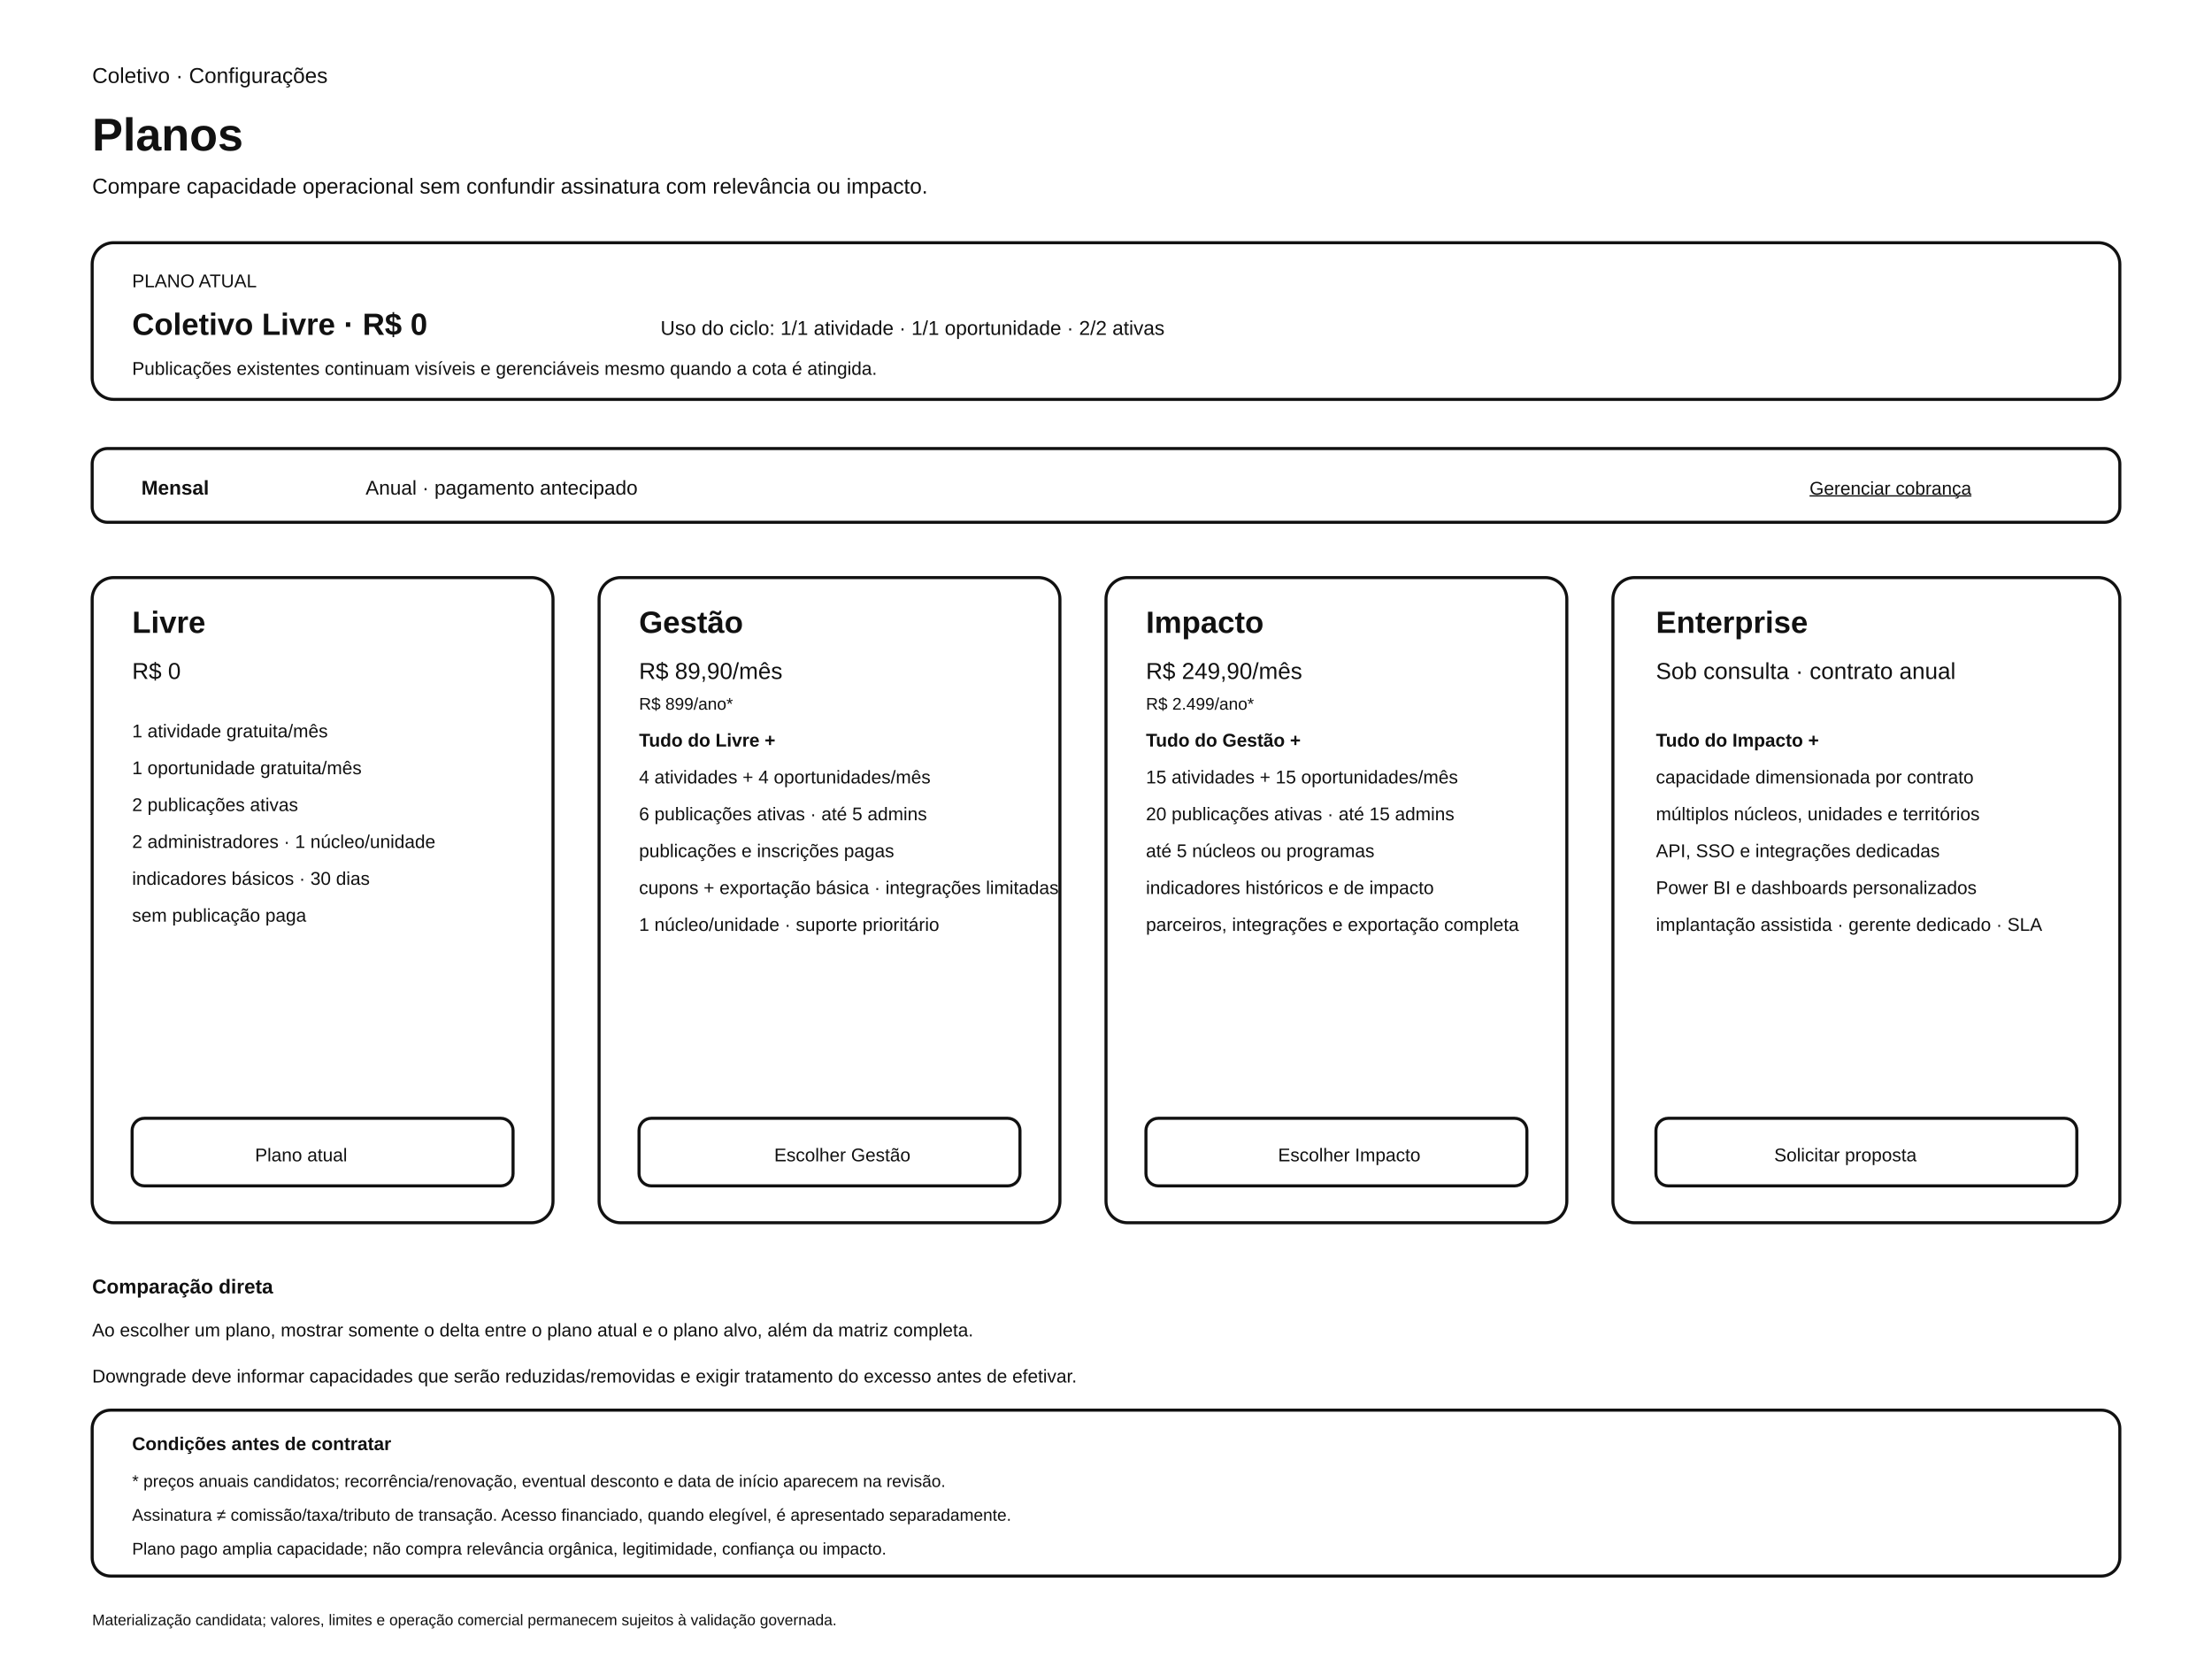
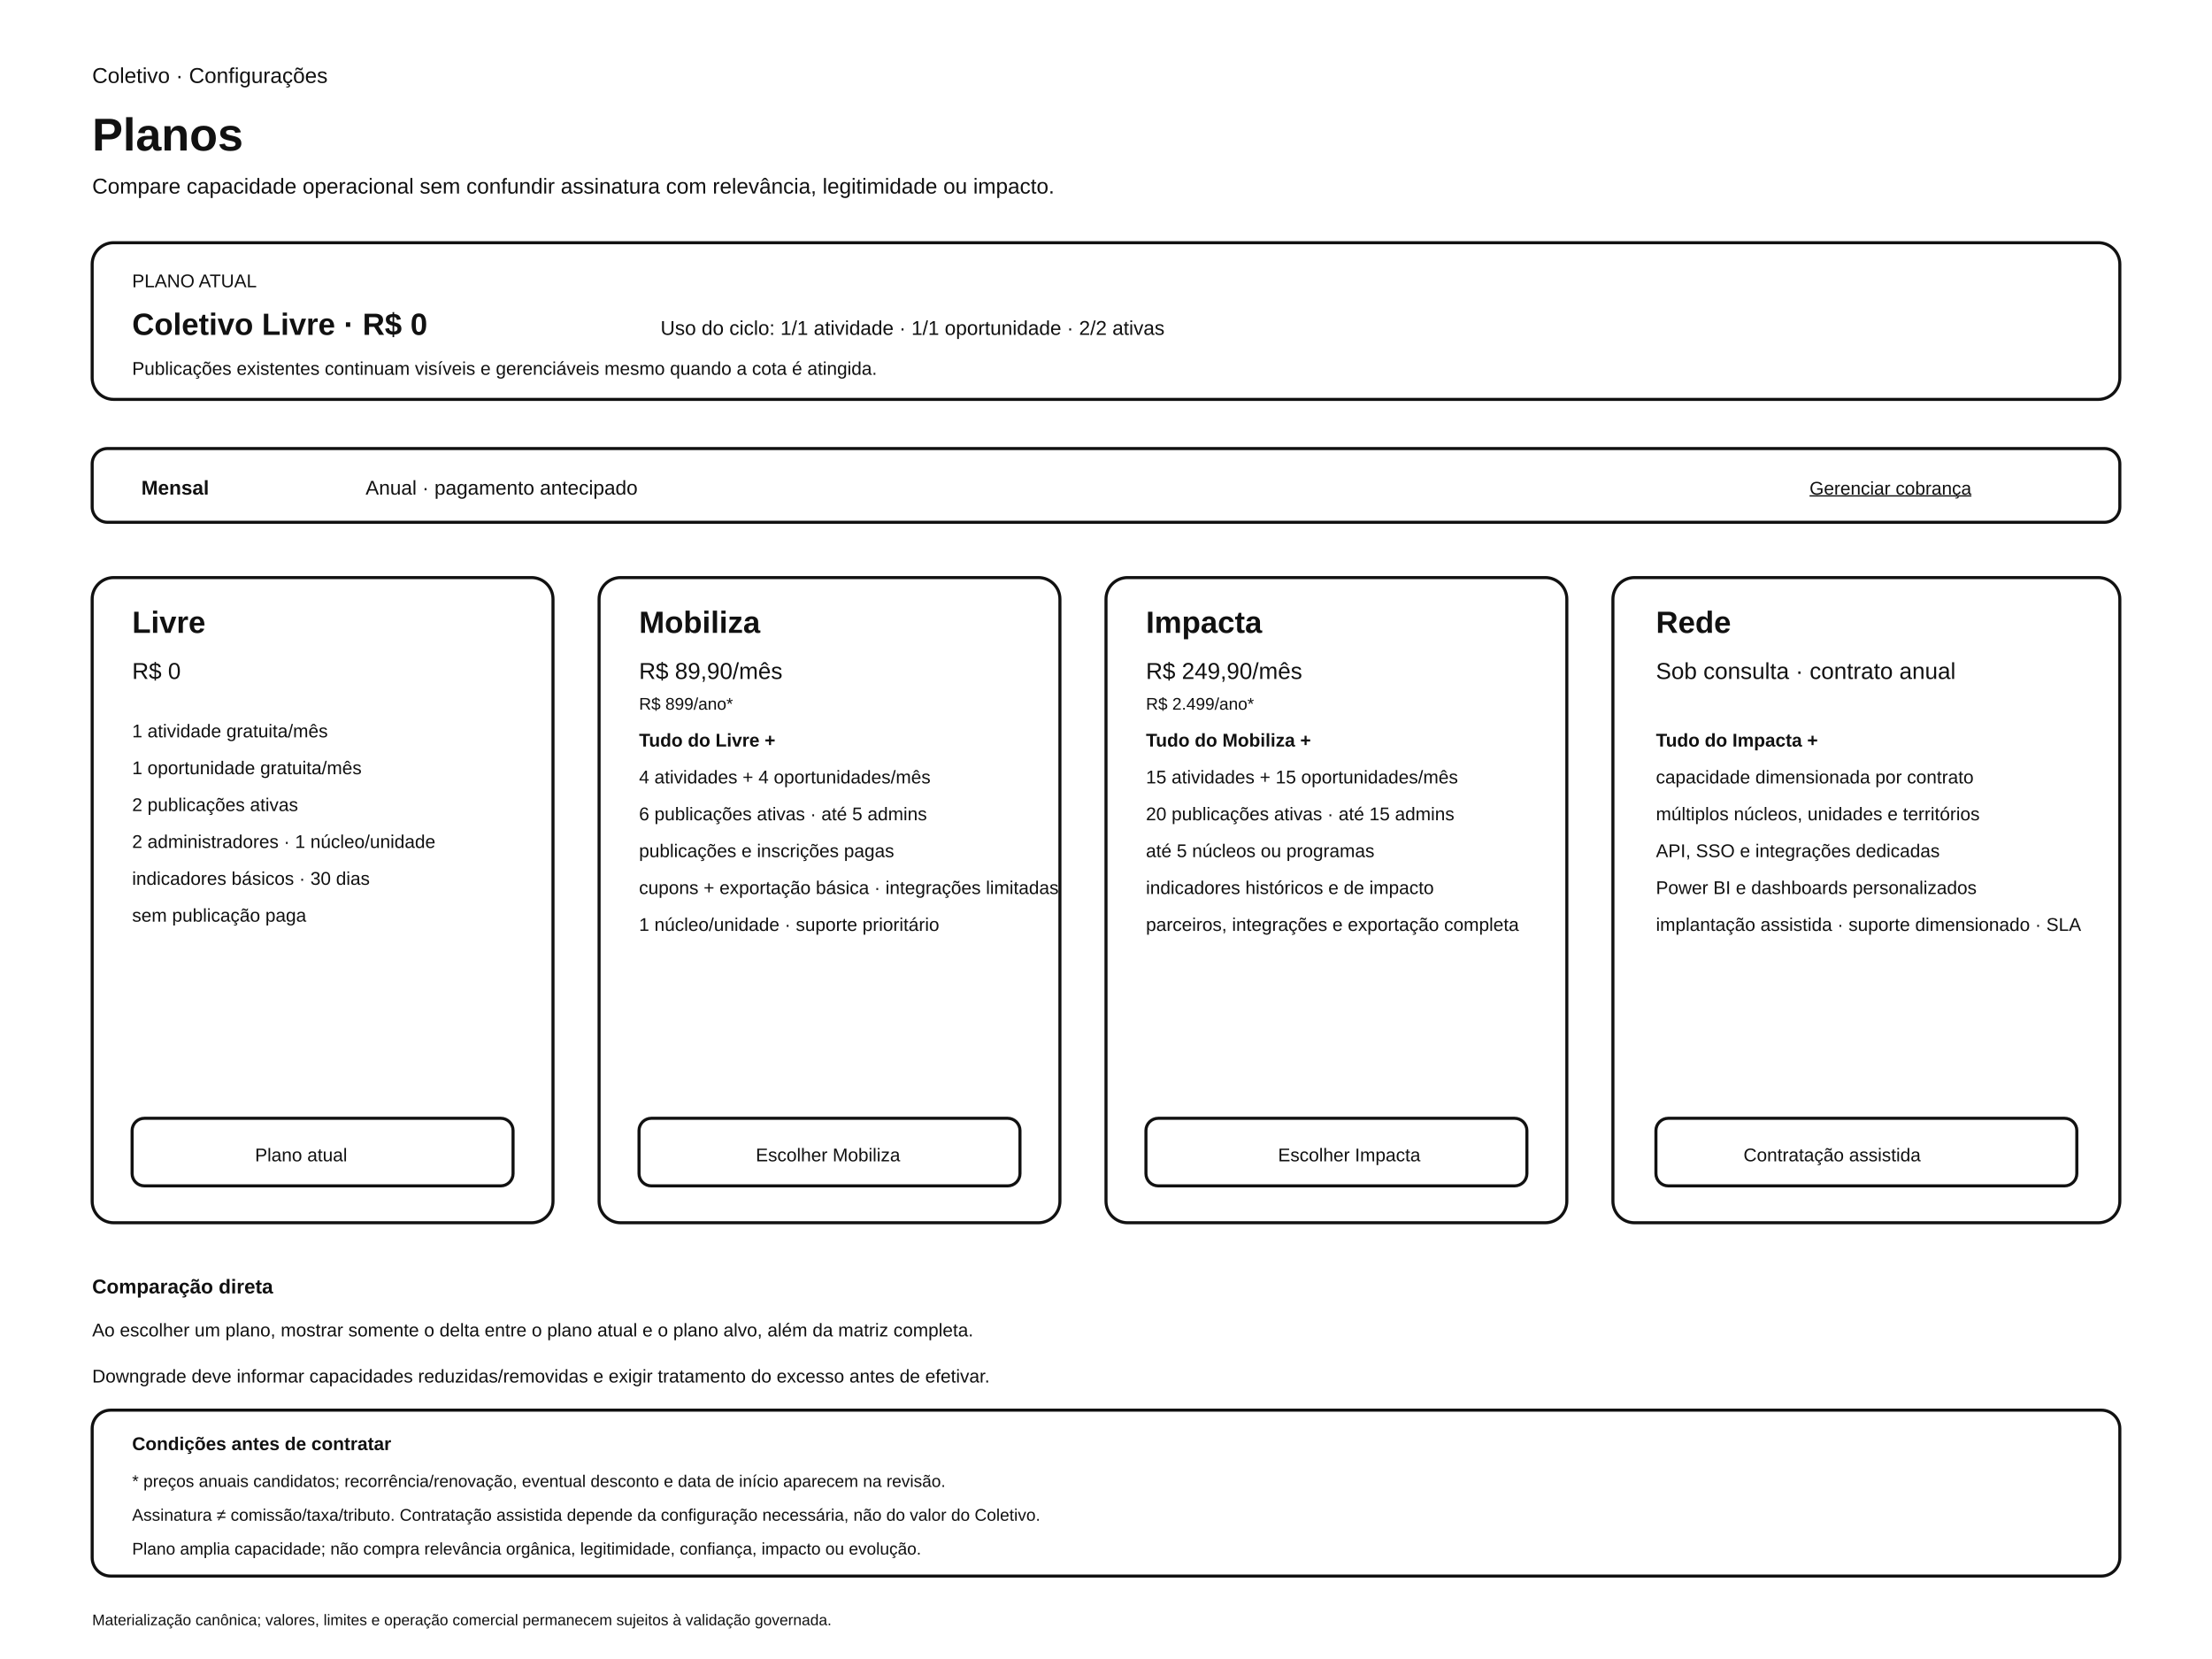
<svg xmlns="http://www.w3.org/2000/svg" width="1440" height="1080" viewBox="0 0 1440 1080" role="img" aria-labelledby="title desc">
  <rect width="1440" height="1080" fill="#ffffff" />
  <g font-family="Arial, Helvetica, sans-serif" fill="#111111">
    <text x="60" y="54" font-size="14">Coletivo · Configurações</text>
    <text x="60" y="98" font-size="30" font-weight="700">Planos</text>
-     <text x="60" y="126" font-size="14">Compare capacidade operacional sem confundir assinatura com relevância ou impacto.</text>
+     <text x="60" y="126" font-size="14">Compare capacidade operacional sem confundir assinatura com relevância, legitimidade ou impacto.</text>
  </g>
  <g fill="none" stroke="#111111" stroke-width="2">
    <rect x="60" y="158" width="1320" height="102" rx="14" />
    <rect x="60" y="292" width="1320" height="48" rx="10" />
    <rect x="60" y="376" width="300" height="420" rx="14" />
    <rect x="390" y="376" width="300" height="420" rx="14" />
    <rect x="720" y="376" width="300" height="420" rx="14" />
    <rect x="1050" y="376" width="330" height="420" rx="14" />
    <rect x="86" y="728" width="248" height="44" rx="8" />
    <rect x="416" y="728" width="248" height="44" rx="8" />
    <rect x="746" y="728" width="248" height="44" rx="8" />
    <rect x="1078" y="728" width="274" height="44" rx="8" />
    <rect x="60" y="918" width="1320" height="108" rx="12" />
  </g>
  <g font-family="Arial, Helvetica, sans-serif" fill="#111111">
    <text x="86" y="187" font-size="12">PLANO ATUAL</text>
    <text x="86" y="218" font-size="20" font-weight="700">Coletivo Livre · R$ 0</text>
    <text x="430" y="218" font-size="13">Uso do ciclo: 1/1 atividade · 1/1 oportunidade · 2/2 ativas</text>
    <text x="86" y="244" font-size="12">Publicações existentes continuam visíveis e gerenciáveis mesmo quando a cota é atingida.</text>
    <text x="92" y="322" font-size="13" font-weight="700">Mensal</text>
    <text x="238" y="322" font-size="13">Anual · pagamento antecipado</text>
    <text x="1178" y="322" font-size="12" text-decoration="underline">Gerenciar cobrança</text>
    <text x="86" y="412" font-size="20" font-weight="700">Livre</text>
    <text x="86" y="442" font-size="15">R$ 0</text>
    <text x="86" y="480" font-size="12">1 atividade gratuita/mês</text>
    <text x="86" y="504" font-size="12">1 oportunidade gratuita/mês</text>
    <text x="86" y="528" font-size="12">2 publicações ativas</text>
    <text x="86" y="552" font-size="12">2 administradores · 1 núcleo/unidade</text>
    <text x="86" y="576" font-size="12">indicadores básicos · 30 dias</text>
    <text x="86" y="600" font-size="12">sem publicação paga</text>
    <text x="166" y="756" font-size="12">Plano atual</text>
-     <text x="416" y="412" font-size="20" font-weight="700">Gestão</text>
+     <text x="416" y="412" font-size="20" font-weight="700">Mobiliza</text>
    <text x="416" y="442" font-size="15">R$ 89,90/mês</text>
    <text x="416" y="462" font-size="11">R$ 899/ano*</text>
    <text x="416" y="486" font-size="12" font-weight="700">Tudo do Livre +</text>
    <text x="416" y="510" font-size="12">4 atividades + 4 oportunidades/mês</text>
    <text x="416" y="534" font-size="12">6 publicações ativas · até 5 admins</text>
    <text x="416" y="558" font-size="12">publicações e inscrições pagas</text>
    <text x="416" y="582" font-size="12">cupons + exportação básica · integrações limitadas</text>
    <text x="416" y="606" font-size="12">1 núcleo/unidade · suporte prioritário</text>
-     <text x="504" y="756" font-size="12">Escolher Gestão</text>
-     <text x="746" y="412" font-size="20" font-weight="700">Impacto</text>
+     <text x="492" y="756" font-size="12">Escolher Mobiliza</text>
+     <text x="746" y="412" font-size="20" font-weight="700">Impacta</text>
    <text x="746" y="442" font-size="15">R$ 249,90/mês</text>
    <text x="746" y="462" font-size="11">R$ 2.499/ano*</text>
-     <text x="746" y="486" font-size="12" font-weight="700">Tudo do Gestão +</text>
+     <text x="746" y="486" font-size="12" font-weight="700">Tudo do Mobiliza +</text>
    <text x="746" y="510" font-size="12">15 atividades + 15 oportunidades/mês</text>
    <text x="746" y="534" font-size="12">20 publicações ativas · até 15 admins</text>
    <text x="746" y="558" font-size="12">até 5 núcleos ou programas</text>
    <text x="746" y="582" font-size="12">indicadores históricos e de impacto</text>
    <text x="746" y="606" font-size="12">parceiros, integrações e exportação completa</text>
-     <text x="832" y="756" font-size="12">Escolher Impacto</text>
-     <text x="1078" y="412" font-size="20" font-weight="700">Enterprise</text>
+     <text x="832" y="756" font-size="12">Escolher Impacta</text>
+     <text x="1078" y="412" font-size="20" font-weight="700">Rede</text>
    <text x="1078" y="442" font-size="15">Sob consulta · contrato anual</text>
-     <text x="1078" y="486" font-size="12" font-weight="700">Tudo do Impacto +</text>
+     <text x="1078" y="486" font-size="12" font-weight="700">Tudo do Impacta +</text>
    <text x="1078" y="510" font-size="12">capacidade dimensionada por contrato</text>
    <text x="1078" y="534" font-size="12">múltiplos núcleos, unidades e territórios</text>
    <text x="1078" y="558" font-size="12">API, SSO e integrações dedicadas</text>
    <text x="1078" y="582" font-size="12">Power BI e dashboards personalizados</text>
-     <text x="1078" y="606" font-size="12">implantação assistida · gerente dedicado · SLA</text>
-     <text x="1155" y="756" font-size="12">Solicitar proposta</text>
+     <text x="1078" y="606" font-size="12">implantação assistida · suporte dimensionado · SLA</text>
+     <text x="1135" y="756" font-size="12">Contratação assistida</text>
    <text x="60" y="842" font-size="13" font-weight="700">Comparação direta</text>
    <text x="60" y="870" font-size="12">Ao escolher um plano, mostrar somente o delta entre o plano atual e o plano alvo, além da matriz completa.</text>
-     <text x="60" y="900" font-size="12">Downgrade deve informar capacidades que serão reduzidas/removidas e exigir tratamento do excesso antes de efetivar.</text>
+     <text x="60" y="900" font-size="12">Downgrade deve informar capacidades reduzidas/removidas e exigir tratamento do excesso antes de efetivar.</text>
    <text x="86" y="944" font-size="12" font-weight="700">Condições antes de contratar</text>
    <text x="86" y="968" font-size="11">* preços anuais candidatos; recorrência/renovação, eventual desconto e data de início aparecem na revisão.</text>
-     <text x="86" y="990" font-size="11">Assinatura ≠ comissão/taxa/tributo de transação. Acesso financiado, quando elegível, é apresentado separadamente.</text>
-     <text x="86" y="1012" font-size="11">Plano pago amplia capacidade; não compra relevância orgânica, legitimidade, confiança ou impacto.</text>
-     <text x="60" y="1058" font-size="10">Materialização candidata; valores, limites e operação comercial permanecem sujeitos à validação governada.</text>
+     <text x="86" y="990" font-size="11">Assinatura ≠ comissão/taxa/tributo. Contratação assistida depende da configuração necessária, não do valor do Coletivo.</text>
+     <text x="86" y="1012" font-size="11">Plano amplia capacidade; não compra relevância orgânica, legitimidade, confiança, impacto ou evolução.</text>
+     <text x="60" y="1058" font-size="10">Materialização canônica; valores, limites e operação comercial permanecem sujeitos à validação governada.</text>
  </g>
</svg>
